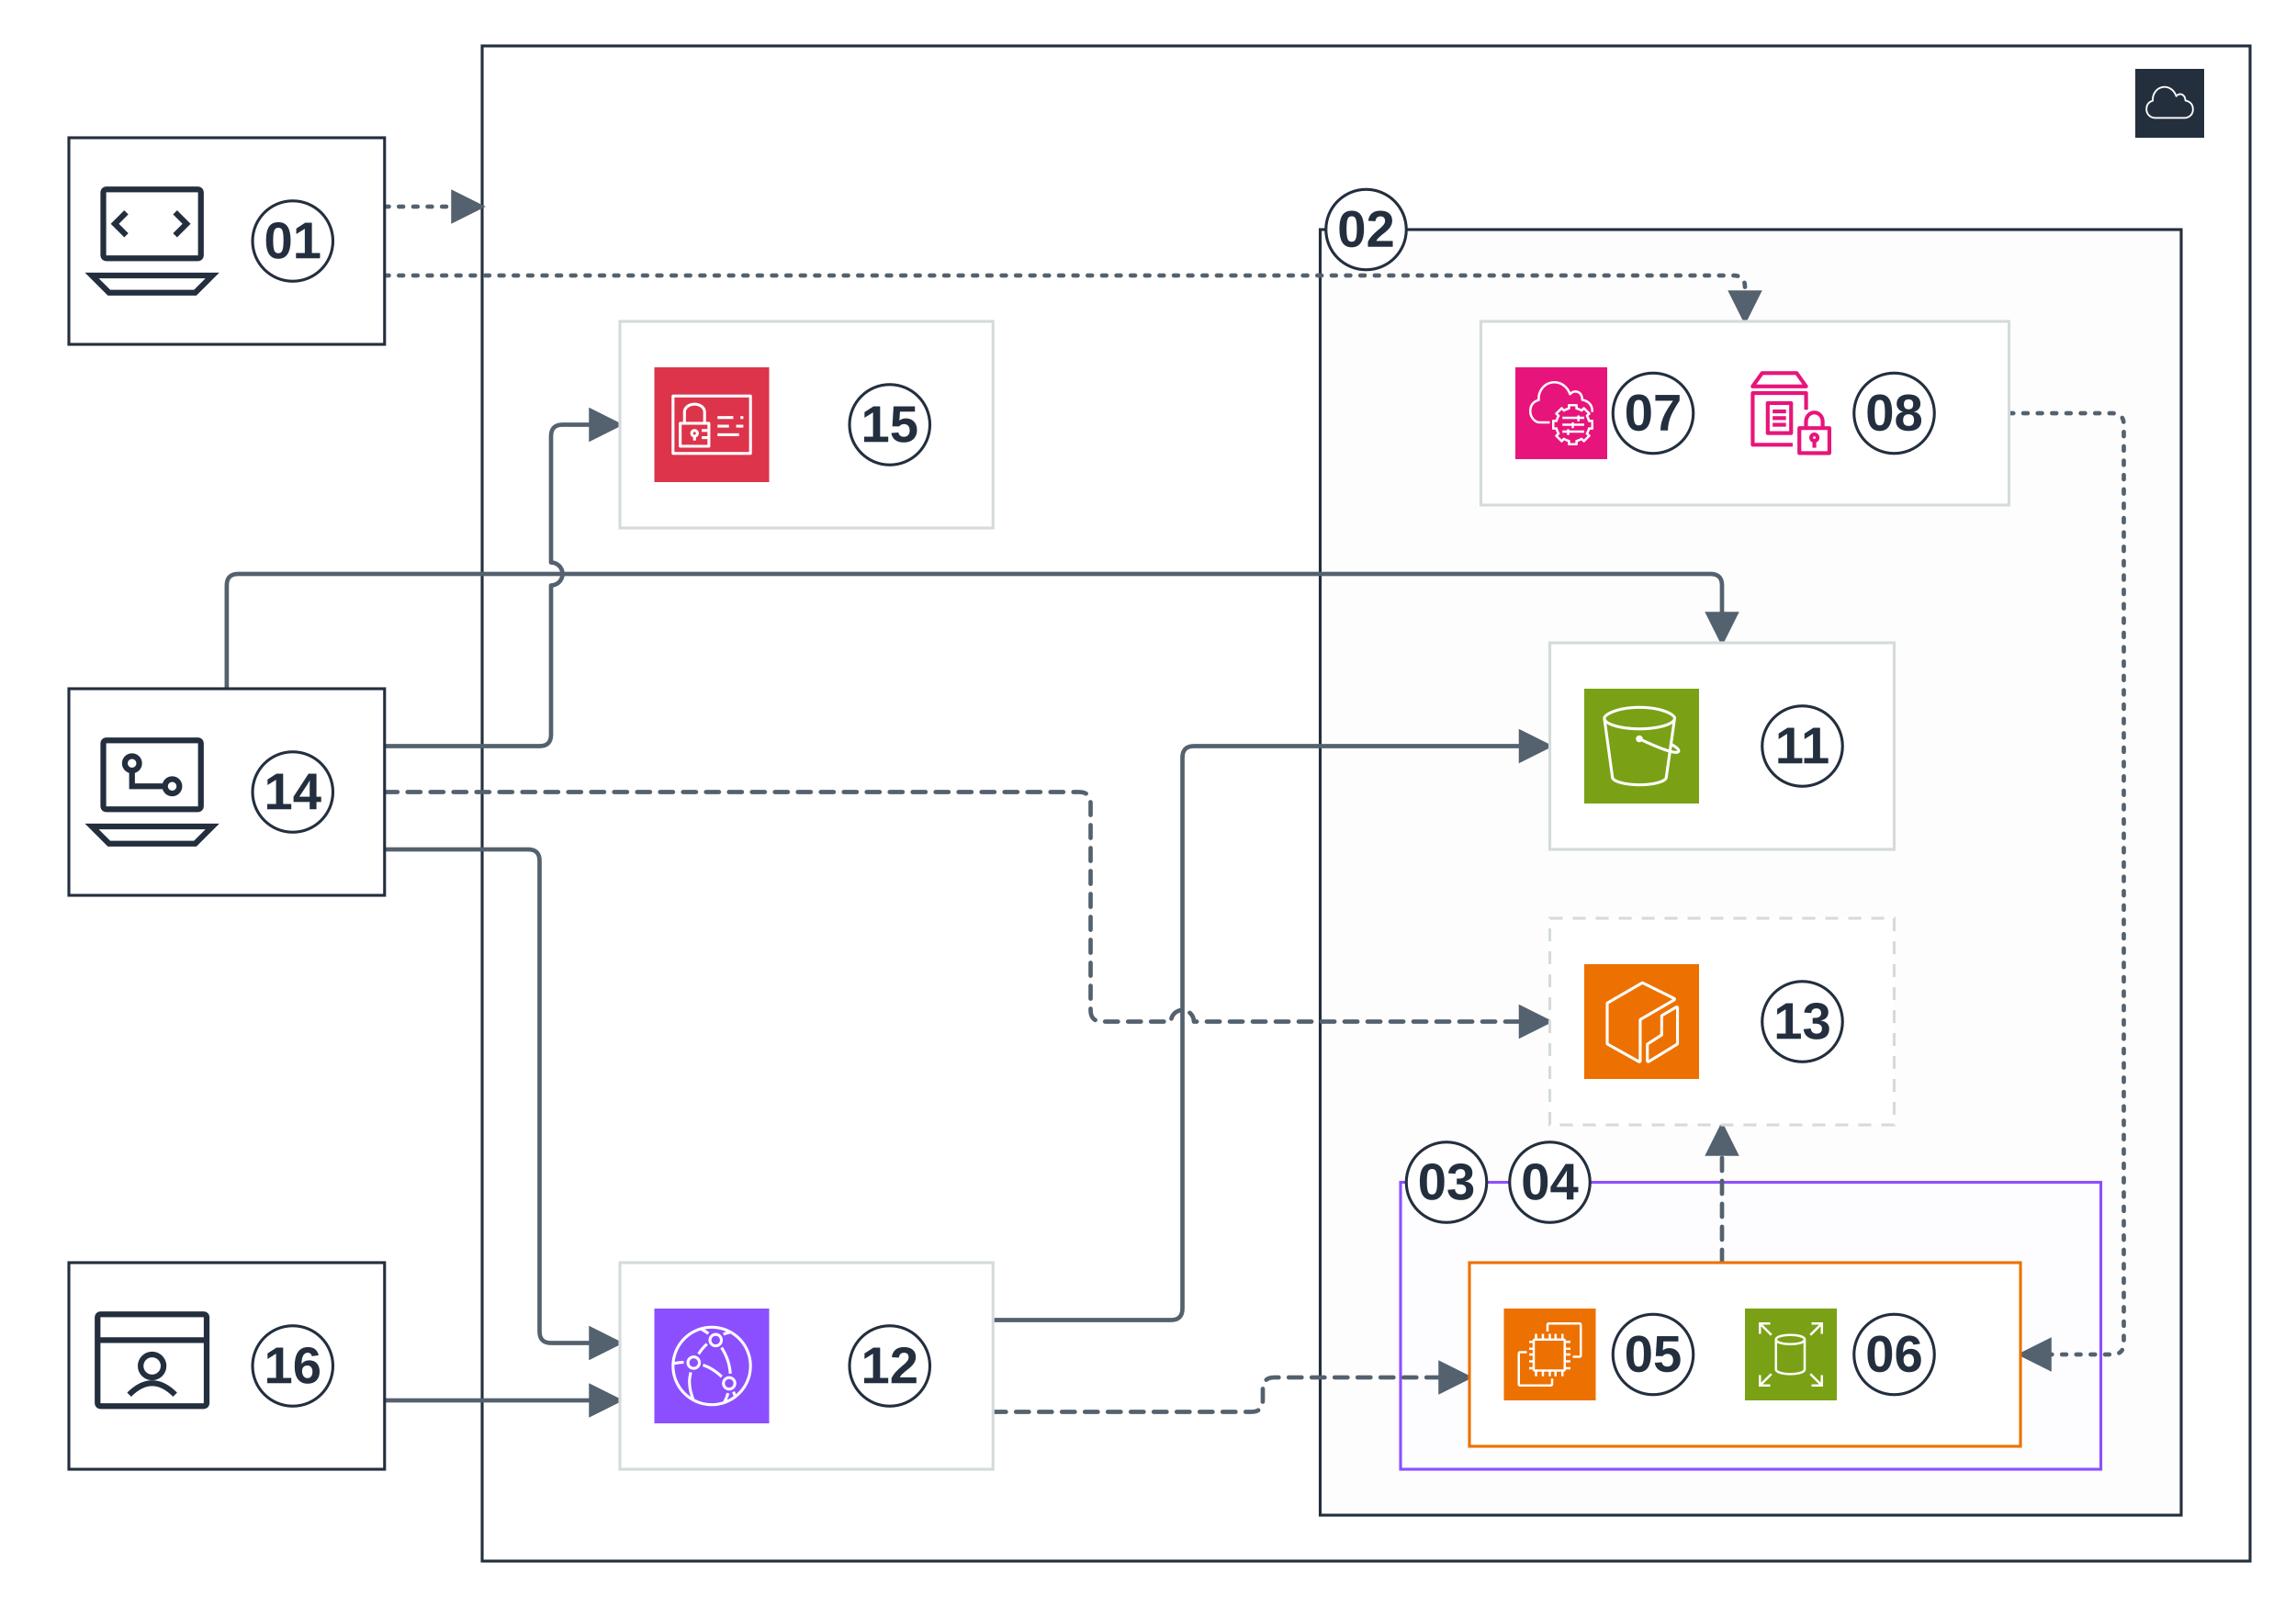
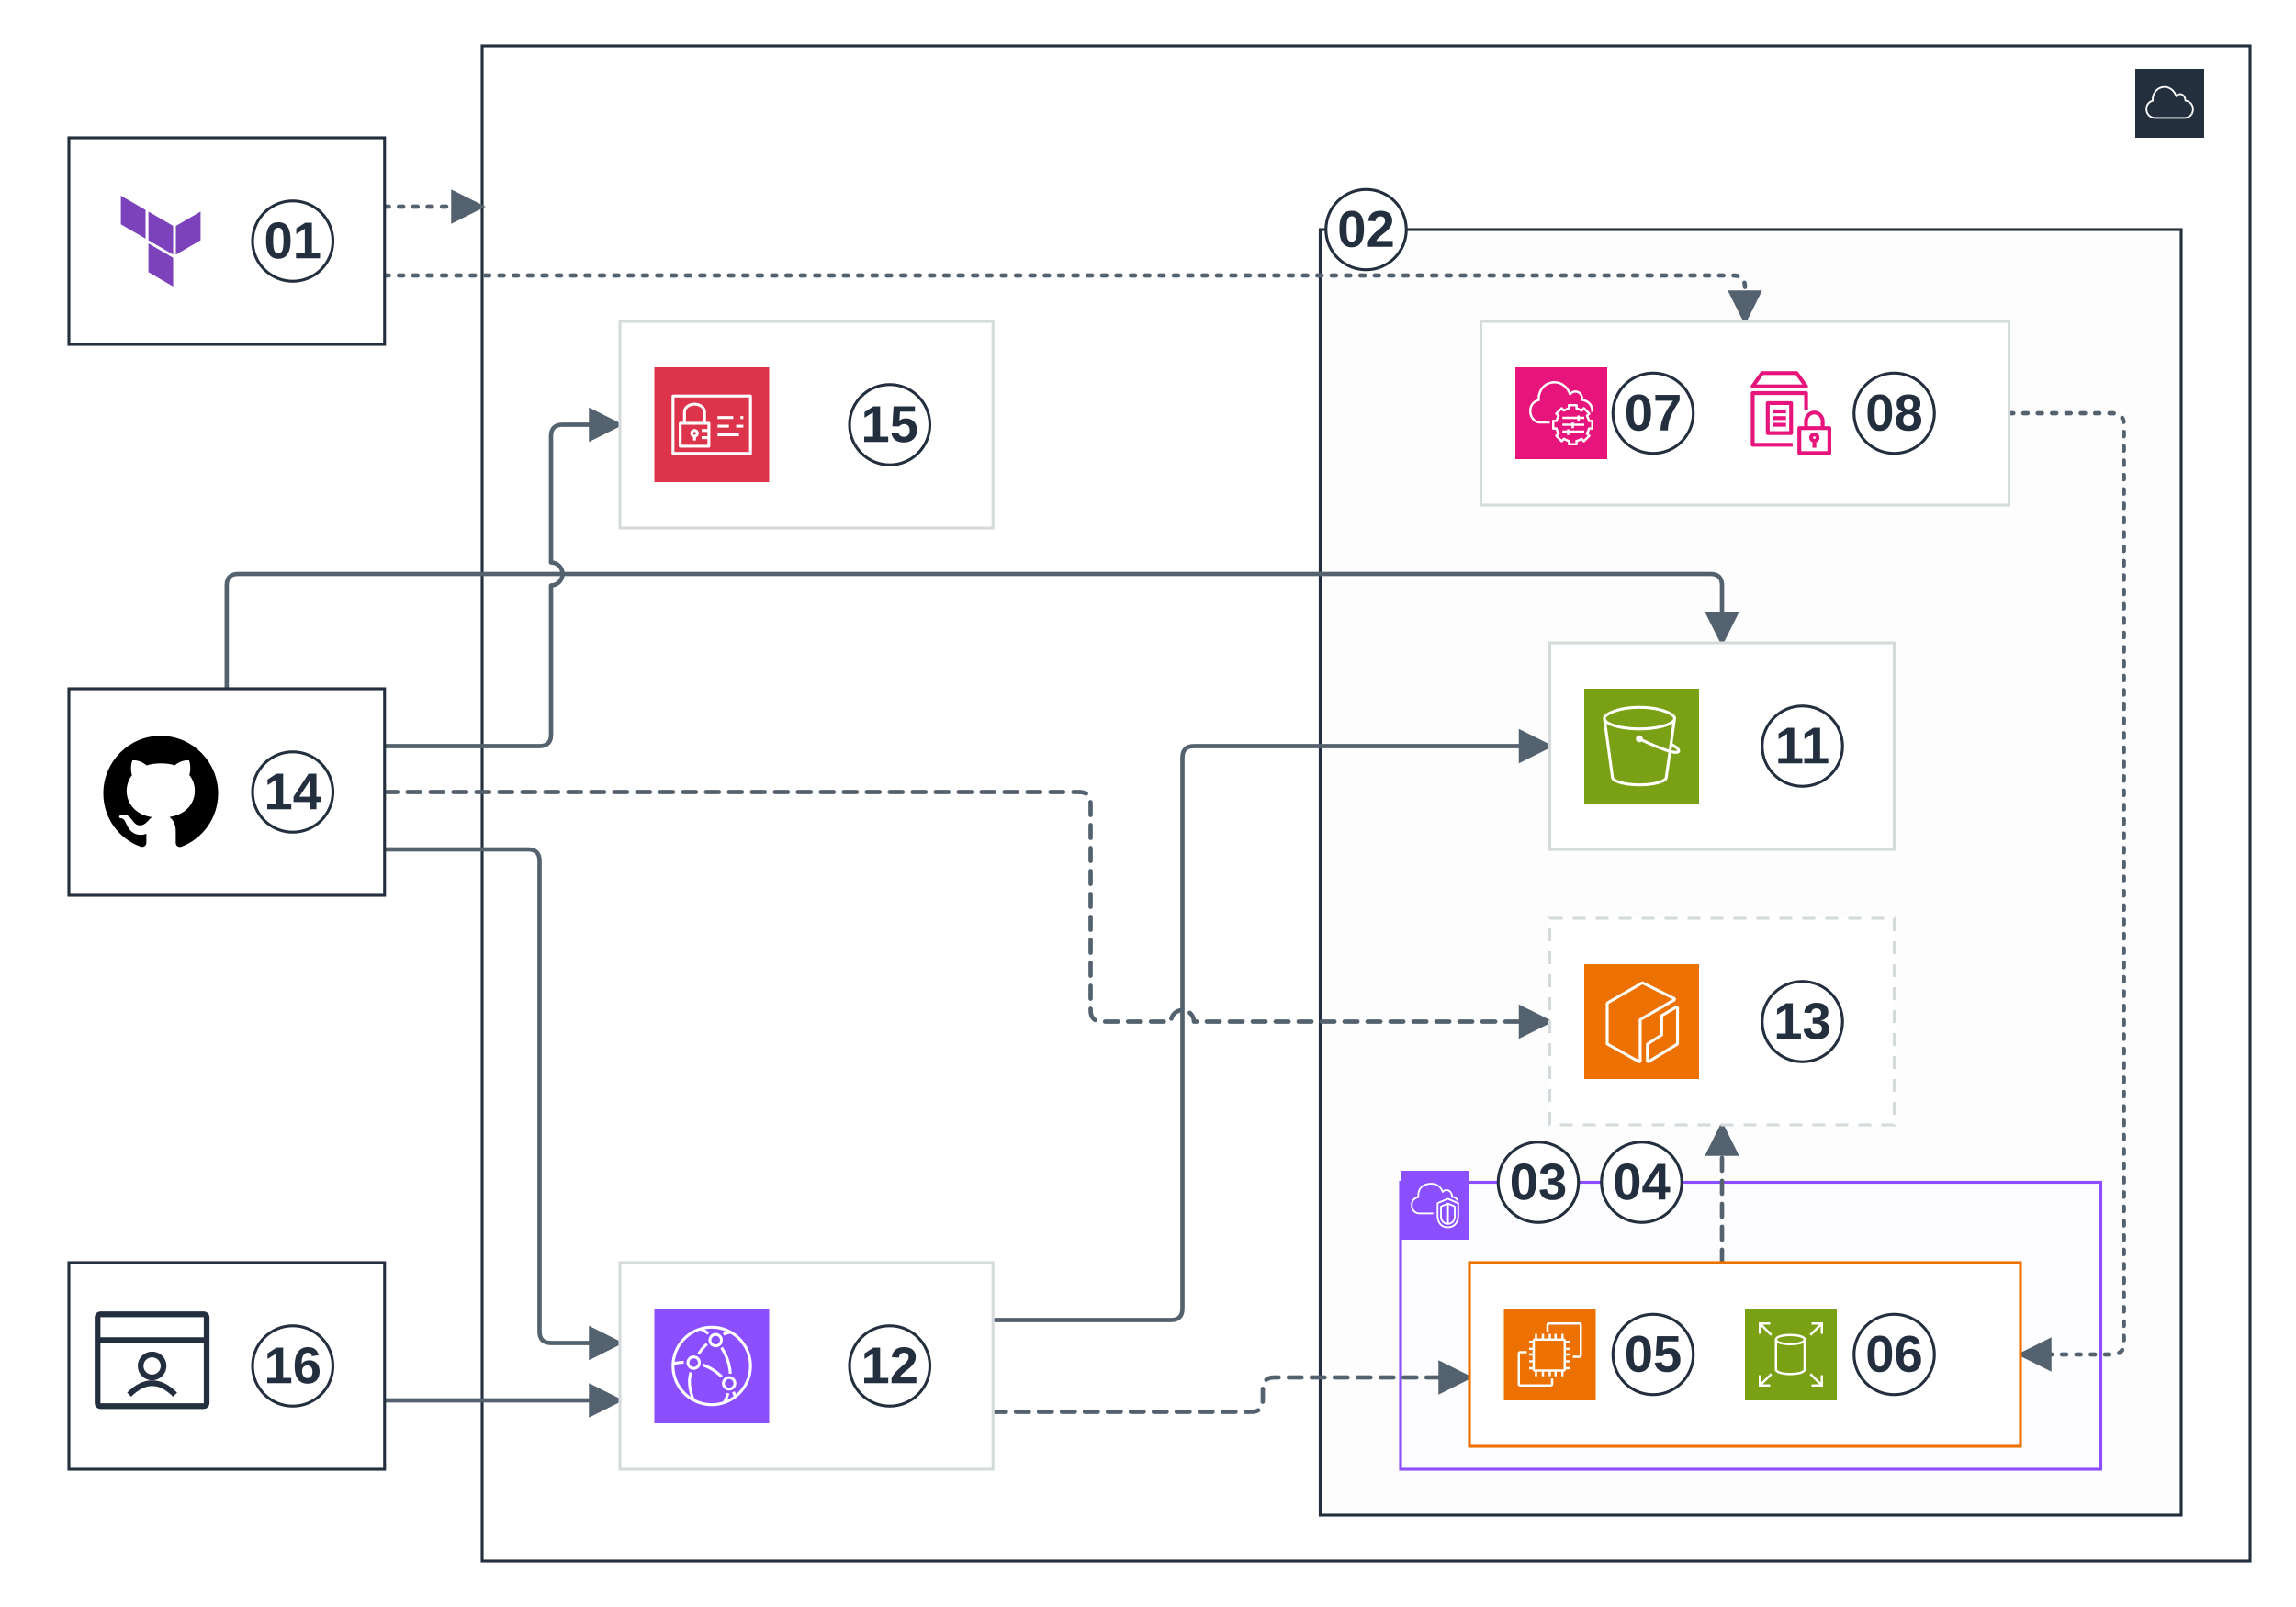
<svg xmlns="http://www.w3.org/2000/svg" width="1600" height="1120" viewBox="0 0 1600 1120" role="img" aria-labelledby="unified-title unified-desc">
  <defs>
    <marker id="openstudy-arrow" viewBox="0 0 10 10" refX="9" refY="5" markerWidth="8" markerHeight="8" orient="auto-start-reverse">
      <path d="M0 0 L10 5 L0 10 Z" fill="#54616E" />
    </marker>
  </defs>
  <rect x="0" y="0" width="1600" height="1120" fill="#FFFFFF" stroke="none" stroke-width="2" />
  <rect x="336" y="32" width="1232" height="1056" fill="#FFFFFF" stroke="#232F3E" stroke-width="2" />
  <g transform="translate(1488 48) scale(1.2)">
    <g id="AWS-Cloud_32-svg-1488-48-Icon-Architecture-Group/32/AWS-Cloud_32" stroke="none" stroke-width="1" fill="none" fill-rule="evenodd">
      <rect id="AWS-Cloud_32-svg-1488-48-Rectangle" fill="#242F3E" x="0" y="0" width="40" height="40" />
      <path d="M28.993,27.995 L11.487,27.976 C9.121,27.974 7.154,26.129 7.012,23.775 C7.004,23.652 7,23.526 7,23.397 C7,20.299 9.091,19.287 10.337,18.959 C10.577,18.896 10.735,18.666 10.707,18.419 C10.676,18.149 10.659,17.875 10.659,17.596 C10.659,15.132 12.308,12.482 14.415,11.563 C15.359,11.15 16.232,10.986 17.023,10.986 C19.276,10.986 20.867,12.315 21.561,13.033 C22.329,13.826 22.927,14.838 23.34,16.042 C23.4,16.219 23.555,16.347 23.74,16.374 C23.918,16.401 24.109,16.323 24.219,16.171 C24.807,15.35 25.766,14.982 26.659,15.239 C27.782,15.56 28.516,16.727 28.62,18.307 C28.578,18.576 28.759,18.829 29.027,18.877 C30.222,19.089 33,19.957 33,23.44 C33,27.589 29.114,27.982 28.993,27.995 M29.594,17.974 C29.379,16.067 28.4,14.696 26.934,14.278 C25.899,13.982 24.811,14.245 23.989,14.95 C23.553,13.936 22.979,13.06 22.28,12.338 C20.023,10.005 16.933,9.372 14.014,10.646 C11.531,11.73 9.659,14.718 9.659,17.596 C9.659,17.77 9.665,17.943 9.676,18.114 C8.319,18.573 6,19.875 6,23.397 C6,23.549 6.004,23.696 6.014,23.838 C6.188,26.716 8.593,28.973 11.486,28.976 L29.034,28.993 C29.084,28.989 34,28.519 34,23.44 C34,19.502 31.003,18.314 29.594,17.974" id="AWS-Cloud_32-svg-1488-48-Fill-1" fill="#FFFFFF" />
    </g>
  </g>
  <rect x="920" y="160" width="600" height="896" fill="#FDFDFD" stroke="#232F3E" stroke-width="2" />
  <rect x="976" y="824" width="488" height="200" fill="#FDFCFF" stroke="#8C4FFF" stroke-width="2" />
+   <g transform="translate(976 816) scale(1.2)">
+     <g id="Virtual-private-cloud-VPC_32-svg-976-816-Icon-Architecture-Group/32/Virtual-private-cloud-VPC_32" stroke="none" stroke-width="1" fill="none" fill-rule="evenodd">
+       <rect id="Virtual-private-cloud-VPC_32-svg-976-816-Rectangle" fill="#8C4FFF" x="0" y="0" width="40" height="40" />
+       <path d="M30.971,21.029 L28.027,19.766 L28.027,30.255 C30.572,29.903 30.959,27.287 30.975,27.168 L30.971,21.029 Z M27.027,30.269 L27.027,19.759 L23.992,21.032 L23.992,27.233 C24.005,27.287 24.437,30 27.027,30.269 L27.027,30.269 Z M27.333,18.547 C27.457,18.494 27.599,18.495 27.724,18.548 L31.668,20.24 C31.852,20.319 31.971,20.499 31.971,20.699 L31.971,27.233 C31.788,28.68 30.614,31.296 27.444,31.296 C24.369,31.296 23.19,28.684 22.996,27.302 L22.992,20.699 C22.992,20.498 23.113,20.316 23.298,20.238 L27.333,18.547 Z M32.983,19.184 L27.522,16.778 L21.992,19.105 L21.992,26.233 C21.991,26.275 21.938,29.101 23.649,30.856 C24.566,31.797 25.843,32.275 27.444,32.275 C29.046,32.275 30.331,31.796 31.263,30.853 C32.998,29.095 32.983,26.268 32.983,26.24 L32.983,19.184 Z M31.98,31.55 C30.853,32.694 29.326,33.275 27.444,33.275 C25.56,33.275 24.04,32.694 22.927,31.548 C20.922,29.485 20.988,26.351 20.992,26.219 L20.992,18.773 C20.992,18.572 21.112,18.39 21.297,18.312 L27.332,15.772 C27.459,15.72 27.603,15.719 27.728,15.776 L33.684,18.401 C33.866,18.481 33.983,18.66 33.983,18.858 L33.983,26.233 C33.985,26.358 34.01,29.488 31.98,31.55 L31.98,31.55 Z M10.992,24.236 L18.992,24.236 L18.992,25.236 L10.992,25.236 C8.181,25.236 6.181,23.22 6.013,20.22 C6.001,20.109 6,19.975 6,19.841 C6,17.332 7.318,15.618 9.817,14.862 C9.798,14.635 9.785,14.396 9.785,14.215 C9.785,11.299 11.362,8.77 13.802,7.77 C17.1,6.422 20.844,6.876 22.908,8.874 C23.653,9.598 24.232,10.416 24.668,11.359 C25.277,10.909 26.068,10.698 27.017,10.745 C28.797,10.835 30.166,12.458 30.45,14.752 C31.948,14.876 32.935,15.635 33.46,17.06 L32.523,17.406 C32.095,16.249 31.315,15.733 29.992,15.733 C29.727,15.733 29.508,15.527 29.492,15.263 C29.354,12.925 28.086,11.8 26.966,11.744 C26.021,11.691 25.321,11.963 24.887,12.535 C24.776,12.68 24.602,12.752 24.414,12.728 C24.234,12.7 24.082,12.577 24.019,12.405 C23.615,11.302 23.024,10.382 22.212,9.591 C20.424,7.861 17.122,7.492 14.181,8.696 C12.118,9.541 10.785,11.707 10.785,14.215 C10.785,14.488 10.82,14.911 10.851,15.174 C10.881,15.425 10.72,15.658 10.475,15.718 C8.169,16.29 7,17.677 7,19.841 C7,19.942 6.999,20.042 7.009,20.143 C7.15,22.638 8.712,24.236 10.992,24.236 L10.992,24.236 Z" id="Virtual-private-cloud-VPC_32-svg-976-816-Fill-1" fill="#FFFFFF" />
+     </g>
+   </g>
  <path d="M 268 144 H 336" fill="none" stroke="#54616E" stroke-width="3" stroke-linecap="round" stroke-linejoin="round" marker-end="url(#openstudy-arrow)" stroke-dasharray="3 7" />
  <path d="M 268 192 H 1208 Q 1216 192 1216 200 V 224" fill="none" stroke="#54616E" stroke-width="3" stroke-linecap="round" stroke-linejoin="round" marker-end="url(#openstudy-arrow)" stroke-dasharray="3 7" />
  <path d="M 1400 288 H 1472 Q 1480 288 1480 296 V 936 Q 1480 944 1472 944 H 1408" fill="none" stroke="#54616E" stroke-width="3" stroke-linecap="round" stroke-linejoin="round" marker-end="url(#openstudy-arrow)" stroke-dasharray="3 7" />
  <path d="M 268 520 H 376 Q 384 520 384 512 V 408 a 8 8 0 0 0 0 -16 V 304 Q 384 296 392 296 H 432" fill="none" stroke="#54616E" stroke-width="3" stroke-linecap="round" stroke-linejoin="round" marker-end="url(#openstudy-arrow)" />
  <path d="M 158 480 V 408 Q 158 400 166 400 H 1192 Q 1200 400 1200 408 V 448" fill="none" stroke="#54616E" stroke-width="3" stroke-linecap="round" stroke-linejoin="round" marker-end="url(#openstudy-arrow)" />
  <path d="M 268 592 H 368 Q 376 592 376 600 V 928 Q 376 936 384 936 H 432" fill="none" stroke="#54616E" stroke-width="3" stroke-linecap="round" stroke-linejoin="round" marker-end="url(#openstudy-arrow)" />
  <path d="M 268 552 H 752 Q 760 552 760 560 V 704 Q 760 712 768 712 H 816 a 8 8 0 0 1 16 0 H 1080" fill="none" stroke="#54616E" stroke-width="3" stroke-linecap="round" stroke-linejoin="round" marker-end="url(#openstudy-arrow)" stroke-dasharray="9 7" />
  <path d="M 268 976 H 432" fill="none" stroke="#54616E" stroke-width="3" stroke-linecap="round" stroke-linejoin="round" marker-end="url(#openstudy-arrow)" />
  <path d="M 692 920 H 816 Q 824 920 824 912 V 528 Q 824 520 832 520 H 1080" fill="none" stroke="#54616E" stroke-width="3" stroke-linecap="round" stroke-linejoin="round" marker-end="url(#openstudy-arrow)" />
  <path d="M 692 984 H 872 Q 880 984 880 976 V 968 Q 880 960 888 960 H 1024" fill="none" stroke="#54616E" stroke-width="3" stroke-linecap="round" stroke-linejoin="round" marker-end="url(#openstudy-arrow)" stroke-dasharray="9 7" />
  <path d="M 1200 880 V 784" fill="none" stroke="#54616E" stroke-width="3" stroke-linecap="round" stroke-linejoin="round" marker-end="url(#openstudy-arrow)" stroke-dasharray="9 7" />
  <rect x="48" y="96" width="220" height="144" fill="#FFFFFF" stroke="#232F3E" stroke-width="2" />
-   <g fill="none" stroke="#232F3E" stroke-width="4">
-     <rect x="72" y="132" width="68" height="48" rx="2" />
-     <path d="M 64 192 H 148 L 136 204 H 76 Z" />
-     <path d="M 88 148 L 80 156 L 88 164 M 122 148 L 130 156 L 122 164" />
+   <g transform="translate(84.2222 128) scale(1.11111)" role="img" aria-label="Terraform">
+     <defs>
+ 
+   </defs>
+     <path style="fill: #7b42bc; fill-rule: evenodd; stroke-width: 0px;" d="m17.3,17.5l15.5,9v18l-15.5-9v-18Z" />
+     <path style="fill: #7b42bc; fill-rule: evenodd; stroke-width: 0px;" d="m34.5,26.5v18l15.5-9v-18l-15.5,9Z" />
+     <path style="fill: #7b42bc; fill-rule: evenodd; stroke-width: 0px;" d="m0,7.5v18l15.5,9v-18L0,7.5Z" />
+     <path style="fill: #7b42bc; fill-rule: evenodd; stroke-width: 0px;" d="m17.3,55.5l15.5,9v-18l-15.5-9v18Z" />
  </g>
  <rect x="48" y="480" width="220" height="144" fill="#FFFFFF" stroke="#232F3E" stroke-width="2" />
-   <g fill="none" stroke="#232F3E" stroke-width="4">
-     <rect x="72" y="516" width="68" height="48" rx="2" />
-     <path d="M 64 576 H 148 L 136 588 H 76 Z" />
-     <circle cx="92" cy="532" r="5" />
-     <circle cx="120" cy="548" r="5" />
-     <path d="M 92 538 V 548 H 114" />
+   <g transform="translate(72 512.816) scale(0.816327)" role="img" aria-label="GitHub">
+     <g clip-path="url(#GitHub-clip0_730_27126)">
+       <path d="M41.44 69.385C28.807 67.853 19.906 58.762 19.906 46.99C19.906 42.205 21.629 37.037 24.5 33.592C23.256 30.434 23.447 23.734 24.883 20.959C28.711 20.48 33.879 22.49 36.941 25.266C40.578 24.117 44.406 23.543 49.096 23.543C53.785 23.543 57.613 24.117 61.059 25.17C64.025 22.49 69.289 20.48 73.117 20.959C74.457 23.543 74.648 30.242 73.404 33.496C76.467 37.133 78.094 42.014 78.094 46.99C78.094 58.762 69.193 67.662 56.369 69.289C59.623 71.394 61.824 75.988 61.824 81.252L61.824 91.205C61.824 94.076 64.217 95.703 67.088 94.555C84.41 87.951 98 70.629 98 49.191C98 22.107 75.988 6.69539e-07 48.904 4.309e-07C21.82 1.92261e-07 -1.9479e-07 22.107 -4.3343e-07 49.191C-6.20631e-07 70.438 13.494 88.047 31.678 94.65C34.262 95.607 36.75 93.885 36.75 91.301L36.75 83.644C35.41 84.219 33.688 84.602 32.156 84.602C25.84 84.602 22.107 81.156 19.428 74.744C18.375 72.16 17.227 70.629 15.025 70.342C13.877 70.246 13.494 69.768 13.494 69.193C13.494 68.045 15.408 67.184 17.322 67.184C20.098 67.184 22.49 68.906 24.979 72.447C26.893 75.223 28.902 76.467 31.295 76.467C33.688 76.467 35.219 75.606 37.42 73.404C39.047 71.777 40.291 70.342 41.44 69.385Z" fill="black" />
+     </g>
+     <defs>
+       <clipPath id="GitHub-clip0_730_27126">
+         <rect width="98" height="96" fill="white" />
+       </clipPath>
+     </defs>
  </g>
  <rect x="48" y="880" width="220" height="144" fill="#FFFFFF" stroke="#232F3E" stroke-width="2" />
  <g fill="none" stroke="#232F3E" stroke-width="4">
    <rect x="68" y="916" width="76" height="64" rx="2" />
    <path d="M 68 934 H 144" />
    <circle cx="106" cy="952" r="8" />
    <path d="M 90 972 Q 106 956 122 972" />
  </g>
  <rect x="432" y="224" width="260" height="144" fill="#FFFFFF" stroke="#D5DBDB" stroke-width="2" />
  <g transform="translate(456 256) scale(1.0)">
    <g id="Arch_AWS-Identity-and-Access-Management_64-svg-456-256-Icon-Architecture/64/Arch_AWS-Identity-and-Access-Management_64" stroke="none" stroke-width="1" fill="none" fill-rule="evenodd">
      <g id="Arch_AWS-Identity-and-Access-Management_64-svg-456-256-Icon-Architecture-BG/64/Security-Identity-Compliance" fill="#DD344C">
        <rect id="Arch_AWS-Identity-and-Access-Management_64-svg-456-256-Rectangle" x="0" y="0" width="80" height="80" />
      </g>
      <path d="M14,59 L66,59 L66,21 L14,21 L14,59 Z M68,20 L68,60 C68,60.552 67.553,61 67,61 L13,61 C12.447,61 12,60.552 12,60 L12,20 C12,19.448 12.447,19 13,19 L67,19 C67.553,19 68,19.448 68,20 L68,20 Z M44,48 L59,48 L59,46 L44,46 L44,48 Z M57,42 L62,42 L62,40 L57,40 L57,42 Z M44,42 L52,42 L52,40 L44,40 L44,42 Z M29,46 C29,45.449 28.552,45 28,45 C27.448,45 27,45.449 27,46 C27,46.551 27.448,47 28,47 C28.552,47 29,46.551 29,46 L29,46 Z M31,46 C31,47.302 30.161,48.401 29,48.816 L29,51 L27,51 L27,48.815 C25.839,48.401 25,47.302 25,46 C25,44.346 26.346,43 28,43 C29.654,43 31,44.346 31,46 L31,46 Z M19,53.993 L36.994,54 L36.996,50 L33,50 L33,48 L36.996,48 L36.998,45 L33,45 L33,43 L36.999,43 L37,40.007 L19.006,40 L19,53.993 Z M22,38.001 L34,38.006 L34,31 C34.001,28.697 31.197,26.677 28,26.675 L27.996,26.675 C24.804,26.675 22.004,28.696 22.002,31 L22,38.001 Z M17,54.992 L17.006,39 C17.006,38.734 17.111,38.48 17.299,38.292 C17.486,38.105 17.741,38 18.006,38 L20,38.001 L20.002,31 C20.004,27.512 23.59,24.675 27.996,24.675 L28,24.675 C32.412,24.677 36.001,27.515 36,31 L36,38.007 L38,38.008 C38.553,38.008 39,38.456 39,39.008 L38.994,55 C38.994,55.266 38.889,55.52 38.701,55.708 C38.514,55.895 38.259,56 37.994,56 L18,55.992 C17.447,55.992 17,55.544 17,54.992 L17,54.992 Z M60,36 L62,36 L62,34 L60,34 L60,36 Z M44,36 L55,36 L55,34 L44,34 L44,36 Z" id="Arch_AWS-Identity-and-Access-Management_64-svg-456-256-AWS-Identity-and-Access-Management_Icon_64_Squid" fill="#FFFFFF" />
    </g>
  </g>
  <rect x="1032" y="224" width="368" height="128" fill="#FFFFFF" stroke="#D5DBDB" stroke-width="2" />
  <g transform="translate(1056 256) scale(0.8)">
    <g id="Arch_AWS-Systems-Manager_64-svg-1056-256-Icon-Architecture/64/Arch_AWS-Systems-Manager_64" stroke="none" stroke-width="1" fill="none" fill-rule="evenodd">
      <g id="Arch_AWS-Systems-Manager_64-svg-1056-256-Icon-Architecture-BG/64/Management-Governance" fill="#E7157B">
        <rect id="Arch_AWS-Systems-Manager_64-svg-1056-256-Rectangle" x="0" y="0" width="80" height="80" />
      </g>
      <path d="M47,54.998 L60,54.998 L60,56.998 L47,56.998 L47,58.999 L45,58.999 L45,56.998 L41,56.998 L41,54.998 L45,54.998 L45,53.998 L47,53.998 L47,54.998 Z M51,48.997 L60,48.997 L60,50.997 L51,50.997 L51,52.998 L49,52.998 L49,50.997 L41,50.997 L41,48.997 L49,48.997 L49,47.997 L51,47.997 L51,48.997 Z M56,42.996 L60,42.996 L60,44.997 L56,44.997 L56,46.997 L54,46.997 L54,44.997 L41,44.997 L41,42.996 L54,42.996 L54,41.996 L56,41.996 L56,42.996 Z M21,46.997 L30,46.997 L30,48.997 L21,48.997 C19.745,48.997 18.404,48.62 17.413,47.989 C15.393,46.71 12,43.715 12,38.042 C12,31.161 16.665,28.635 19.38,27.75 L19.326,26.834 C19.324,21.166 23.074,15.354 28.046,13.257 C33.869,10.781 40.036,12.008 44.545,16.537 C45.944,17.939 47.096,19.648 47.978,21.631 C49.749,20.156 52.16,19.651 54.4,20.386 C57.247,21.32 59.019,23.951 59.227,27.494 C62.065,28.173 68,30.508 68,38.132 C68,38.417 67.989,38.692 67.978,38.955 L65.979,38.902 C65.989,38.635 66,38.389 66,38.132 C66,31.398 60.443,29.706 58.054,29.292 C57.784,29.245 57.546,29.091 57.394,28.864 C57.243,28.639 57.19,28.363 57.246,28.098 C57.217,25.117 55.956,23.001 53.776,22.286 C51.823,21.643 49.677,22.352 48.434,24.044 C48.214,24.341 47.853,24.497 47.482,24.44 C47.116,24.387 46.81,24.135 46.686,23.786 C45.853,21.443 44.656,19.48 43.129,17.951 C39.216,14.019 33.867,12.955 28.826,15.099 C24.618,16.873 21.324,22.002 21.324,26.775 L21.423,28.429 C21.451,28.907 21.136,29.338 20.671,29.456 C18.18,30.09 14,32.049 14,38.042 C14,42.521 16.438,45.005 18.485,46.3 C19.16,46.731 20.123,46.997 21,46.997 L21,46.997 Z M66,52.318 L64.236,52.217 C63.763,52.192 63.312,52.518 63.204,52.996 C62.866,54.494 62.278,55.914 61.456,57.216 C61.195,57.63 61.271,58.172 61.637,58.498 L62.954,59.672 L59.673,62.954 L58.502,61.641 C58.176,61.274 57.633,61.2 57.222,61.461 C55.92,62.283 54.499,62.872 52.997,63.211 C52.521,63.319 52.191,63.756 52.22,64.244 L52.32,66 L47.68,66 L47.78,64.242 C47.809,63.754 47.479,63.317 47.003,63.209 C45.505,62.871 44.084,62.281 42.78,61.458 C42.367,61.196 41.825,61.271 41.5,61.638 L40.326,62.953 L37.046,59.672 L38.361,58.5 C38.726,58.174 38.802,57.632 38.541,57.219 C37.72,55.917 37.132,54.497 36.794,52.996 C36.687,52.518 36.209,52.192 35.762,52.217 L34,52.318 L34,47.677 L35.768,47.778 C36.233,47.804 36.691,47.477 36.8,47 C37.139,45.505 37.728,44.086 38.55,42.785 C38.811,42.371 38.734,41.829 38.37,41.504 L37.046,40.323 L40.327,37.041 L41.508,38.365 C41.834,38.729 42.376,38.804 42.787,38.544 C44.087,37.724 45.505,37.137 47.003,36.799 C47.479,36.691 47.809,36.254 47.78,35.766 L47.68,33.995 L52.32,33.995 L52.22,35.768 C52.191,36.256 52.521,36.692 52.997,36.8 C54.492,37.139 55.909,37.726 57.211,38.547 C57.622,38.808 58.165,38.732 58.49,38.368 L59.673,37.041 L62.954,40.323 L61.633,41.501 C61.269,41.827 61.192,42.368 61.453,42.782 C62.275,44.083 62.864,45.503 63.202,47 C63.31,47.476 63.763,47.804 64.234,47.778 L66,47.677 L66,52.318 Z M66.943,45.62 L64.942,45.734 C64.617,44.589 64.16,43.487 63.579,42.445 L65.076,41.11 C65.281,40.927 65.402,40.668 65.41,40.392 C65.418,40.118 65.312,39.851 65.117,39.657 L60.339,34.878 C60.145,34.683 59.868,34.571 59.604,34.586 C59.328,34.594 59.069,34.714 58.886,34.919 L57.546,36.421 C56.505,35.841 55.406,35.386 54.263,35.06 L54.377,33.052 C54.393,32.777 54.295,32.508 54.105,32.308 C53.917,32.108 53.654,31.995 53.379,31.995 L46.621,31.995 C46.346,31.995 46.083,32.108 45.895,32.308 C45.705,32.508 45.607,32.777 45.623,33.052 L45.737,35.058 C44.592,35.383 43.492,35.839 42.452,36.418 L41.114,34.919 C40.931,34.714 40.672,34.594 40.396,34.586 C40.113,34.573 39.855,34.683 39.661,34.878 L34.883,39.657 C34.688,39.851 34.582,40.118 34.59,40.392 C34.598,40.667 34.719,40.927 34.924,41.11 L36.424,42.448 C35.843,43.49 35.386,44.59 35.06,45.734 L33.057,45.62 C32.789,45.602 32.513,45.703 32.313,45.891 C32.113,46.08 32,46.343 32,46.618 L32,53.377 C32,53.652 32.113,53.915 32.313,54.104 C32.513,54.292 32.79,54.39 33.057,54.375 L35.053,54.261 C35.378,55.409 35.834,56.511 36.415,57.554 L34.924,58.884 C34.719,59.067 34.598,59.327 34.59,59.602 C34.582,59.877 34.688,60.144 34.883,60.338 L39.661,65.117 C39.855,65.312 40.138,65.419 40.396,65.41 C40.672,65.402 40.932,65.281 41.114,65.076 L42.444,63.583 C43.487,64.166 44.59,64.624 45.736,64.951 L45.623,66.943 C45.607,67.217 45.705,67.486 45.895,67.687 C46.083,67.887 46.346,68 46.621,68 L53.379,68 C53.654,68 53.917,67.887 54.106,67.687 C54.295,67.486 54.393,67.217 54.377,66.943 L54.264,64.953 C55.412,64.625 56.515,64.168 57.558,63.586 L58.886,65.076 C59.068,65.281 59.328,65.402 59.604,65.41 C59.871,65.422 60.145,65.312 60.339,65.117 L65.117,60.338 C65.312,60.144 65.418,59.877 65.41,59.602 C65.402,59.327 65.281,59.067 65.075,58.884 L63.582,57.552 C64.163,56.509 64.619,55.407 64.945,54.261 L66.943,54.375 C67.213,54.39 67.487,54.292 67.687,54.104 C67.887,53.915 68,53.652 68,53.377 L68,46.618 C68,46.343 67.887,46.08 67.687,45.891 C67.487,45.703 67.214,45.603 66.943,45.62 L66.943,45.62 Z" id="Arch_AWS-Systems-Manager_64-svg-1056-256-AWS-Systems-Manager_Icon_64_Squid" fill="#FFFFFF" />
    </g>
  </g>
  <g transform="translate(1216 256) scale(1.333333)">
    <g id="Res_AWS-Systems-Manager_Parameter-Store_48-svg-1216-256-Icon-Resource/Management-Governance/Res_AWS-Systems-Manager_Parameter-Store_48" stroke="none" stroke-width="1" fill="none" fill-rule="evenodd">
      <path d="M35.589,36.759 C35.589,37.134 35.895,37.441 36.27,37.441 L36.271,37.441 C36.452,37.441 36.623,37.37 36.751,37.242 C36.88,37.113 36.951,36.942 36.951,36.759 L36.951,36.757 C36.951,36.576 36.881,36.405 36.753,36.278 C36.624,36.149 36.453,36.077 36.271,36.077 L36.27,36.077 C36.088,36.077 35.917,36.148 35.789,36.277 C35.66,36.405 35.589,36.576 35.589,36.759 L35.589,36.759 Z M33.589,36.758 C33.59,36.041 33.869,35.368 34.375,34.862 C34.881,34.356 35.554,34.077 36.269,34.077 L36.272,34.077 C36.988,34.077 37.662,34.357 38.169,34.864 C38.675,35.372 38.953,36.045 38.951,36.761 C38.95,37.478 38.671,38.151 38.165,38.656 C37.905,38.916 37.601,39.113 37.27,39.246 L37.271,42.043 L35.271,42.043 L35.27,39.243 C34.286,38.846 33.589,37.883 33.589,36.758 L33.589,36.758 Z M43.116,32.775 L29.429,32.769 L29.425,43.838 L43.11,43.845 L43.116,32.775 Z M32.902,30.771 L39.615,30.773 L39.615,28.303 C39.621,26.282 38.128,24.636 36.287,24.63 L36.276,24.63 C35.394,24.63 34.561,24.998 33.928,25.666 C33.277,26.355 32.917,27.276 32.914,28.26 L32.902,30.771 Z M45.116,31.775 L45.11,44.845 C45.11,45.398 44.662,45.845 44.11,45.845 L28.425,45.838 C27.872,45.838 27.425,45.39 27.425,44.838 L27.429,31.769 C27.429,31.503 27.534,31.249 27.722,31.062 C27.909,30.874 28.164,30.769 28.429,30.769 L30.902,30.77 L30.914,28.252 C30.919,26.759 31.473,25.352 32.475,24.292 C33.489,23.22 34.839,22.63 36.276,22.63 L36.293,22.63 C39.237,22.64 41.625,25.186 41.615,28.306 L41.615,30.774 L44.116,30.775 C44.382,30.775 44.636,30.88 44.823,31.068 C45.011,31.255 45.116,31.51 45.116,31.775 L45.116,31.775 Z M14.476,31.025 L21.45,31.025 L21.45,29.025 L14.476,29.025 L14.476,31.025 Z M14.476,27.538 L21.45,27.538 L21.45,25.538 L14.476,25.538 L14.476,27.538 Z M14.476,24.051 L21.45,24.051 L21.45,22.051 L14.476,22.051 L14.476,24.051 Z M12.906,33.384 L23.11,33.384 L23.11,19.693 L12.906,19.693 L12.906,33.384 Z M25.11,18.693 L25.11,34.384 C25.11,34.937 24.663,35.384 24.11,35.384 L11.906,35.384 C11.354,35.384 10.906,34.937 10.906,34.384 L10.906,18.693 C10.906,18.14 11.354,17.693 11.906,17.693 L24.11,17.693 C24.663,17.693 25.11,18.14 25.11,18.693 L25.11,18.693 Z M5.941,8.975 L30.017,8.975 L26.471,4 L9.486,4 L5.941,8.975 Z M3.111,10.433 C2.94,10.1 2.969,9.699 3.186,9.395 L8.156,2.42 C8.344,2.156 8.648,2 8.971,2 L26.986,2 C27.31,2 27.613,2.156 27.801,2.42 L32.772,9.395 C32.988,9.699 33.018,10.1 32.846,10.433 C32.675,10.766 32.331,10.975 31.957,10.975 L4,10.975 C3.626,10.975 3.282,10.766 3.111,10.433 L3.111,10.433 Z M5.05,39.487 L24.938,39.487 L24.938,41.487 L4.05,41.487 C3.497,41.487 3.05,41.039 3.05,40.487 L3.05,13.462 C3.05,12.909 3.497,12.462 4.05,12.462 L31.955,12.462 C32.508,12.462 32.955,12.909 32.955,13.462 L32.955,22.179 L30.955,22.179 L30.955,14.462 L5.05,14.462 L5.05,39.487 Z" id="Res_AWS-Systems-Manager_Parameter-Store_48-svg-1216-256-AWS-System-Manager_Parameter-Store_Resource-Icon_light-bg" fill="#E7157B" />
    </g>
  </g>
  <rect x="1080" y="448" width="240" height="144" fill="#FFFFFF" stroke="#D5DBDB" stroke-width="2" />
  <g transform="translate(1104 480) scale(1.0)">
    <g id="Arch_Amazon-Simple-Storage-Service_64-svg-1104-480-Icon-Architecture/64/Arch_Amazon-Simple-Storage-Service_64" stroke="none" stroke-width="1" fill="none" fill-rule="evenodd">
      <g id="Arch_Amazon-Simple-Storage-Service_64-svg-1104-480-Icon-Architecture-BG/64/Storage" fill="#7AA116">
        <rect id="Arch_Amazon-Simple-Storage-Service_64-svg-1104-480-Rectangle" x="0" y="0" width="80" height="80" />
      </g>
      <g id="Arch_Amazon-Simple-Storage-Service_64-svg-1104-480-Icon-Service/64/Amazon-Simple-Storage-Service_64" transform="translate(12.9999, 11.9996)" fill="#FFFFFF">
        <path d="M47.836,30.893 L48.22,28.189 C51.761,30.31 51.807,31.186 51.806,31.21 C51.8,31.215 51.196,31.719 47.836,30.893 L47.836,30.893 Z M45.893,30.353 C39.773,28.501 31.25,24.591 27.801,22.961 C27.801,22.947 27.805,22.934 27.805,22.92 C27.805,21.595 26.727,20.517 25.401,20.517 C24.077,20.517 22.999,21.595 22.999,22.92 C22.999,24.245 24.077,25.323 25.401,25.323 C25.983,25.323 26.511,25.106 26.928,24.761 C30.986,26.682 39.443,30.535 45.608,32.355 L43.17,49.561 C43.163,49.608 43.16,49.655 43.16,49.702 C43.16,51.217 36.453,54 25.494,54 C14.419,54 7.641,51.217 7.641,49.702 C7.641,49.656 7.638,49.611 7.632,49.566 L2.538,12.359 C6.947,15.394 16.43,17 25.5,17 C34.556,17 44.023,15.4 48.441,12.374 L45.893,30.353 Z M2,8.478 C2.072,7.162 9.634,2 25.5,2 C41.364,2 48.927,7.161 49,8.478 L49,8.927 C48.13,11.878 38.33,15 25.5,15 C12.648,15 2.843,11.868 2,8.913 L2,8.478 Z M51,8.5 C51,5.035 41.066,0 25.5,0 C9.934,0 0,5.035 0,8.5 L0.094,9.254 L5.642,49.778 C5.775,54.31 17.861,56 25.494,56 C34.966,56 45.029,53.822 45.159,49.781 L47.555,32.884 C48.888,33.203 49.985,33.366 50.866,33.366 C52.049,33.366 52.849,33.077 53.334,32.499 C53.732,32.025 53.884,31.451 53.77,30.84 C53.511,29.456 51.868,27.964 48.522,26.055 L50.898,9.293 L51,8.5 Z" id="Arch_Amazon-Simple-Storage-Service_64-svg-1104-480-Amazon-Simple-Storage-Service-Icon_64_Squid" />
      </g>
    </g>
  </g>
  <rect x="1080" y="640" width="240" height="144" fill="#FFFFFF" stroke="#D5DBDB" stroke-width="2" stroke-dasharray="9 7" />
  <g transform="translate(1104 672) scale(1.0)">
    <g id="Arch_Amazon-Elastic-Container-Registry_64-svg-1104-672-Icon-Architecture/64/Arch_Amazon-Elastic-Container-Registry_64" stroke="none" stroke-width="1" fill="none" fill-rule="evenodd">
      <g id="Arch_Amazon-Elastic-Container-Registry_64-svg-1104-672-Icon-Architecture-BG/64/Compute" fill="#ED7100">
        <rect id="Arch_Amazon-Elastic-Container-Registry_64-svg-1104-672-Rectangle" x="0" y="0" width="80" height="80" />
      </g>
      <path d="M38.788,37.578 C38.293,37.866 37.986,38.4 37.986,38.974 L37.986,66.72 L16.999,54.984 L16.999,27.708 L40.557,14.059 L61.485,24.428 L38.788,37.578 Z M63.92,24.402 C63.92,23.828 63.613,23.292 63.06,22.975 L41.346,12.215 C40.851,11.929 40.235,11.928 39.74,12.216 L15.802,26.084 C15.308,26.372 15,26.906 15,27.48 L15,55.216 C15,55.789 15.308,56.324 15.817,56.62 L37.574,68.785 C37.822,68.929 38.101,69 38.378,69 C38.655,69 38.934,68.929 39.181,68.785 C39.677,68.499 39.984,67.964 39.984,67.389 L39.984,39.201 L63.118,25.798 C63.613,25.511 63.92,24.977 63.92,24.402 L63.92,24.402 Z M63.969,55.047 L44.981,66.661 L44.981,56.262 L54.882,49.873 L54.95,49.424 C54.968,49.307 54.975,49.307 54.975,48.766 L55.006,36.36 L64,31.148 L63.969,55.047 Z M65.197,29.072 C64.7,28.782 64.084,28.783 63.589,29.072 L54.014,34.618 C53.714,34.782 53.008,35.166 53.008,35.958 L52.976,48.717 L43.851,54.606 C43.306,54.931 42.982,55.445 42.982,55.989 L42.982,67.308 C42.982,67.875 43.287,68.391 43.798,68.687 C44.065,68.841 44.362,68.919 44.657,68.919 C44.948,68.919 45.239,68.845 45.502,68.692 L65.168,56.664 C65.662,56.376 65.968,55.842 65.968,55.271 L66,30.466 C66,29.893 65.692,29.358 65.197,29.072 L65.197,29.072 Z" id="Arch_Amazon-Elastic-Container-Registry_64-svg-1104-672-Amazon-Elastic-Container-Registry_Icon_64_Squid" fill="#FFFFFF" />
    </g>
  </g>
  <rect x="432" y="880" width="260" height="144" fill="#FFFFFF" stroke="#D5DBDB" stroke-width="2" />
  <g transform="translate(456 912) scale(1.0)">
    <g id="Arch_Amazon-CloudFront_64-svg-456-912-Icon-Architecture/64/Arch_Amazon-CloudFront_64" stroke="none" stroke-width="1" fill="none" fill-rule="evenodd">
      <g id="Arch_Amazon-CloudFront_64-svg-456-912-Icon-Architecture-BG/64/Networking-Content-Delivery" fill="#8C4FFF">
        <rect id="Arch_Amazon-CloudFront_64-svg-456-912-Rectangle" x="0" y="0" width="80" height="80" />
      </g>
      <path d="M55.122,52.123 C55.122,50.469 53.776,49.123 52.122,49.123 C50.468,49.123 49.122,50.469 49.122,52.123 C49.122,53.777 50.468,55.123 52.122,55.123 C53.776,55.123 55.122,53.777 55.122,52.123 L55.122,52.123 Z M57.122,52.123 C57.122,54.88 54.879,57.123 52.122,57.123 C49.365,57.123 47.122,54.88 47.122,52.123 C47.122,49.366 49.365,47.123 52.122,47.123 C54.879,47.123 57.122,49.366 57.122,52.123 L57.122,52.123 Z M30.392,37.692 C30.392,36.038 29.046,34.692 27.392,34.692 C25.737,34.692 24.392,36.038 24.392,37.692 C24.392,39.346 25.737,40.692 27.392,40.692 C29.046,40.692 30.392,39.346 30.392,37.692 L30.392,37.692 Z M32.392,37.692 C32.392,40.449 30.148,42.692 27.392,42.692 C24.635,42.692 22.392,40.449 22.392,37.692 C22.392,34.935 24.635,32.692 27.392,32.692 C30.148,32.692 32.392,34.935 32.392,37.692 L32.392,37.692 Z M39.73,22.007 C39.73,23.661 41.076,25.007 42.73,25.007 C44.385,25.007 45.73,23.661 45.73,22.007 C45.73,20.352 44.385,19.007 42.73,19.007 C41.076,19.007 39.73,20.352 39.73,22.007 L39.73,22.007 Z M37.73,22.007 C37.73,19.25 39.974,17.007 42.73,17.007 C45.487,17.007 47.73,19.25 47.73,22.007 C47.73,24.764 45.487,27.007 42.73,27.007 C39.974,27.007 37.73,24.764 37.73,22.007 L37.73,22.007 Z M66,40 C66,30.727 61.028,22.148 53.012,17.509 C51.575,17.799 50.185,18.196 48.451,18.823 L47.771,16.942 C48.676,16.616 49.486,16.352 50.266,16.126 C47.046,14.737 43.548,14 40,14 C38.311,14 36.649,14.175 35.025,14.492 C36.201,15.18 37.244,15.866 38.257,16.634 L37.048,18.227 C35.62,17.145 34.14,16.228 32.197,15.21 C22.378,18.298 15.306,26.958 14.183,37.128 C16.242,36.711 18.219,36.484 20.414,36.43 L20.463,38.429 C18.163,38.486 16.187,38.73 14.027,39.205 C14.018,39.47 14,39.738 14,40 C14,48.658 18.283,56.636 25.327,61.447 C24.074,57.716 23.45,54.19 23.45,50.746 C23.45,48.782 23.788,47.169 24.145,45.462 C24.228,45.067 24.312,44.665 24.394,44.248 L26.357,44.635 C26.273,45.059 26.187,45.47 26.103,45.873 C25.753,47.545 25.45,48.989 25.45,50.746 C25.45,54.654 26.308,58.695 28.054,63.083 C31.773,65.014 35.789,66 40,66 C42.756,66 45.446,65.56 48.012,64.714 C49.019,62.727 49.766,60.852 50.39,58.699 L52.311,59.256 C51.855,60.826 51.332,62.253 50.709,63.677 C52.323,62.951 53.85,62.053 55.283,61.005 C54.938,60.159 54.568,59.318 54.159,58.499 L55.948,57.604 C56.296,58.3 56.615,59.012 56.92,59.728 C62.705,54.775 66,47.66 66,40 L66,40 Z M68,40 C68,48.727 64.034,56.799 57.121,62.149 C55.409,63.479 53.552,64.583 51.589,65.472 C50.756,65.85 49.908,66.2 49.036,66.494 C46.156,67.493 43.113,68 40,68 C35.4,68 30.832,66.854 26.788,64.686 C17.667,59.806 12,50.347 12,40 C12,39.314 12.018,38.792 12.059,38.309 C12.74,26.625 20.756,16.512 32.001,13.166 C34.562,12.393 37.255,12 40,12 C44.808,12 49.539,13.238 53.684,15.579 C62.513,20.525 68,29.884 68,40 L68,40 Z M37.314,25.463 L36,23.956 C33.758,25.912 32.014,27.989 29.977,31.126 L31.655,32.215 C33.583,29.244 35.223,27.288 37.314,25.463 L37.314,25.463 Z M34.275,38.427 L33.625,40.318 C38.218,41.895 42.225,44.411 46.234,48.236 L47.615,46.789 C43.389,42.758 39.15,40.101 34.275,38.427 L34.275,38.427 Z M47.646,26.668 C51.398,32.39 53.511,38.671 53.925,45.338 L51.929,45.462 C51.536,39.146 49.533,33.192 45.975,27.765 L47.646,26.668 Z" id="Arch_Amazon-CloudFront_64-svg-456-912-Amazon-CloudFront_Icon_64_Squid" fill="#FFFFFF" />
    </g>
  </g>
  <rect x="1024" y="880" width="384" height="128" fill="#FFFFFF" stroke="#ED7100" stroke-width="2" />
  <g transform="translate(1048 912) scale(0.8)">
    <g id="Arch_Amazon-EC2_64-svg-1048-912-Icon-Architecture/64/Arch_Amazon-EC2_64" stroke="none" stroke-width="1" fill="none" fill-rule="evenodd">
      <g id="Arch_Amazon-EC2_64-svg-1048-912-Icon-Architecture-BG/64/Compute" fill="#ED7100">
        <rect id="Arch_Amazon-EC2_64-svg-1048-912-Rectangle" x="0" y="0" width="80" height="80" />
      </g>
      <path d="M27,53 L52,53 L52,28 L27,28 L27,53 Z M54,28 L58,28 L58,30 L54,30 L54,34 L58,34 L58,36 L54,36 L54,39 L58,39 L58,41 L54,41 L54,45 L58,45 L58,47 L54,47 L54,51 L58,51 L58,53 L54,53 L54,53.136 C54,54.164 53.164,55 52.136,55 L52,55 L52,59 L50,59 L50,55 L46,55 L46,59 L44,59 L44,55 L41,55 L41,59 L39,59 L39,55 L35,55 L35,59 L33,59 L33,55 L29,55 L29,59 L27,59 L27,55 L26.864,55 C25.836,55 25,54.164 25,53.136 L25,53 L22,53 L22,51 L25,51 L25,47 L22,47 L22,45 L25,45 L25,41 L22,41 L22,39 L25,39 L25,36 L22,36 L22,34 L25,34 L25,30 L22,30 L22,28 L25,28 L25,27.864 C25,26.836 25.836,26 26.864,26 L27,26 L27,22 L29,22 L29,26 L33,26 L33,22 L35,22 L35,26 L39,26 L39,22 L41,22 L41,26 L44,26 L44,22 L46,22 L46,26 L50,26 L50,22 L52,22 L52,26 L52.136,26 C53.164,26 54,26.836 54,27.864 L54,28 Z M41,65.876 C41,65.944 40.944,66 40.876,66 L14.124,66 C14.056,66 14,65.944 14,65.876 L14,39.124 C14,39.056 14.056,39 14.124,39 L20,39 L20,37 L14.124,37 C12.953,37 12,37.953 12,39.124 L12,65.876 C12,67.047 12.953,68 14.124,68 L40.876,68 C42.047,68 43,67.047 43,65.876 L43,61 L41,61 L41,65.876 Z M68,14.124 L68,40.876 C68,42.047 67.047,43 65.876,43 L60,43 L60,41 L65.876,41 C65.944,41 66,40.944 66,40.876 L66,14.124 C66,14.056 65.944,14 65.876,14 L39.124,14 C39.056,14 39,14.056 39,14.124 L39,20 L37,20 L37,14.124 C37,12.953 37.953,12 39.124,12 L65.876,12 C67.047,12 68,12.953 68,14.124 L68,14.124 Z" id="Arch_Amazon-EC2_64-svg-1048-912-Amazon-EC2_Icon_64_Squid" fill="#FFFFFF" />
    </g>
  </g>
  <g transform="translate(1216 912) scale(0.8)">
    <g id="Arch_Amazon-Elastic-Block-Store_64-svg-1216-912-Icon-Architecture/64/Arch_Amazon-Elastic-Block-Store_64" stroke="none" stroke-width="1" fill="none" fill-rule="evenodd">
      <g id="Arch_Amazon-Elastic-Block-Store_64-svg-1216-912-Icon-Architecture-BG/64/Storage" fill="#7AA116">
        <rect id="Arch_Amazon-Elastic-Block-Store_64-svg-1216-912-Rectangle" x="0" y="0" width="80" height="80" />
      </g>
      <path d="M66,58 L68,58 L68,68 L58,68 L58,66 L64.586,66 L56.293,57.707 L57.707,56.293 L66,64.586 L66,58 Z M23.707,57.707 L15.414,66 L22,66 L22,68 L12,68 L12,58 L14,58 L14,64.586 L22.293,56.293 L23.707,57.707 Z M68,12 L68,22 L66,22 L66,15.414 L57.707,23.707 L56.293,22.293 L64.586,14 L58,14 L58,12 L68,12 Z M15.414,14 L23.707,22.293 L22.293,23.707 L14,15.414 L14,22 L12,22 L12,12 L22,12 L22,14 L15.414,14 Z M50.678,53.661 C49.521,54.848 45.635,56.046 39.563,56.046 C32.168,56.046 28.031,54.23 28,53 L28,29.857 C30.603,31.395 35.32,32 39.563,32 C43.756,32 48.418,31.397 51,29.867 L51,53.025 C51.002,53.099 51.008,53.323 50.678,53.661 L50.678,53.661 Z M39.563,24 C45.663,24 49.545,25.181 50.686,26.352 C51.008,26.682 51.002,26.902 51,26.975 L51,27 C51,28.226 46.927,30 39.563,30 C32.422,30 28.032,28.265 28.003,27.013 C28.061,25.746 32.093,24 39.563,24 L39.563,24 Z M52.999,27 C53.007,26.482 52.858,25.716 52.118,24.956 C50.313,23.105 45.62,22 39.563,22 C33.365,22 26.094,23.303 26,27 L26,53.025 C26.095,56.731 33.365,58.046 39.563,58.046 C44.22,58.046 49.962,57.261 52.11,55.057 C52.869,54.278 53.013,53.495 53,53 L53,27.011 L53,27.004 L53,27 L52.999,27 Z" id="Arch_Amazon-Elastic-Block-Store_64-svg-1216-912-Amazon-Elastic-Block-Store_Icon_64_Squid" fill="#FFFFFF" />
    </g>
  </g>
  <circle cx="204" cy="168" r="28" fill="#FFFFFF" stroke="#232F3E" stroke-width="2" />
  <text x="204" y="180" font-family="Arial, 'Apple SD Gothic Neo', sans-serif" font-size="36" font-weight="700" fill="#232F3E" text-anchor="middle">01</text>
  <circle cx="952" cy="160" r="28" fill="#FFFFFF" stroke="#232F3E" stroke-width="2" />
  <text x="952" y="172" font-family="Arial, 'Apple SD Gothic Neo', sans-serif" font-size="36" font-weight="700" fill="#232F3E" text-anchor="middle">02</text>
-   <circle cx="1008" cy="824" r="28" fill="#FFFFFF" stroke="#232F3E" stroke-width="2" />
-   <text x="1008" y="836" font-family="Arial, 'Apple SD Gothic Neo', sans-serif" font-size="36" font-weight="700" fill="#232F3E" text-anchor="middle">03</text>
-   <circle cx="1080" cy="824" r="28" fill="#FFFFFF" stroke="#232F3E" stroke-width="2" />
-   <text x="1080" y="836" font-family="Arial, 'Apple SD Gothic Neo', sans-serif" font-size="36" font-weight="700" fill="#232F3E" text-anchor="middle">04</text>
+   <circle cx="1072" cy="824" r="28" fill="#FFFFFF" stroke="#232F3E" stroke-width="2" />
+   <text x="1072" y="836" font-family="Arial, 'Apple SD Gothic Neo', sans-serif" font-size="36" font-weight="700" fill="#232F3E" text-anchor="middle">03</text>
+   <circle cx="1144" cy="824" r="28" fill="#FFFFFF" stroke="#232F3E" stroke-width="2" />
+   <text x="1144" y="836" font-family="Arial, 'Apple SD Gothic Neo', sans-serif" font-size="36" font-weight="700" fill="#232F3E" text-anchor="middle">04</text>
  <circle cx="1152" cy="944" r="28" fill="#FFFFFF" stroke="#232F3E" stroke-width="2" />
  <text x="1152" y="956" font-family="Arial, 'Apple SD Gothic Neo', sans-serif" font-size="36" font-weight="700" fill="#232F3E" text-anchor="middle">05</text>
  <circle cx="1320" cy="944" r="28" fill="#FFFFFF" stroke="#232F3E" stroke-width="2" />
  <text x="1320" y="956" font-family="Arial, 'Apple SD Gothic Neo', sans-serif" font-size="36" font-weight="700" fill="#232F3E" text-anchor="middle">06</text>
  <circle cx="1152" cy="288" r="28" fill="#FFFFFF" stroke="#232F3E" stroke-width="2" />
  <text x="1152" y="300" font-family="Arial, 'Apple SD Gothic Neo', sans-serif" font-size="36" font-weight="700" fill="#232F3E" text-anchor="middle">07</text>
  <circle cx="1320" cy="288" r="28" fill="#FFFFFF" stroke="#232F3E" stroke-width="2" />
  <text x="1320" y="300" font-family="Arial, 'Apple SD Gothic Neo', sans-serif" font-size="36" font-weight="700" fill="#232F3E" text-anchor="middle">08</text>
  <circle cx="1256" cy="520" r="28" fill="#FFFFFF" stroke="#232F3E" stroke-width="2" />
  <text x="1256" y="532" font-family="Arial, 'Apple SD Gothic Neo', sans-serif" font-size="36" font-weight="700" fill="#232F3E" text-anchor="middle">11</text>
  <circle cx="620" cy="952" r="28" fill="#FFFFFF" stroke="#232F3E" stroke-width="2" />
  <text x="620" y="964" font-family="Arial, 'Apple SD Gothic Neo', sans-serif" font-size="36" font-weight="700" fill="#232F3E" text-anchor="middle">12</text>
  <circle cx="1256" cy="712" r="28" fill="#FFFFFF" stroke="#232F3E" stroke-width="2" />
  <text x="1256" y="724" font-family="Arial, 'Apple SD Gothic Neo', sans-serif" font-size="36" font-weight="700" fill="#232F3E" text-anchor="middle">13</text>
  <circle cx="204" cy="552" r="28" fill="#FFFFFF" stroke="#232F3E" stroke-width="2" />
  <text x="204" y="564" font-family="Arial, 'Apple SD Gothic Neo', sans-serif" font-size="36" font-weight="700" fill="#232F3E" text-anchor="middle">14</text>
  <circle cx="620" cy="296" r="28" fill="#FFFFFF" stroke="#232F3E" stroke-width="2" />
  <text x="620" y="308" font-family="Arial, 'Apple SD Gothic Neo', sans-serif" font-size="36" font-weight="700" fill="#232F3E" text-anchor="middle">15</text>
  <circle cx="204" cy="952" r="28" fill="#FFFFFF" stroke="#232F3E" stroke-width="2" />
  <text x="204" y="964" font-family="Arial, 'Apple SD Gothic Neo', sans-serif" font-size="36" font-weight="700" fill="#232F3E" text-anchor="middle">16</text>
</svg>
